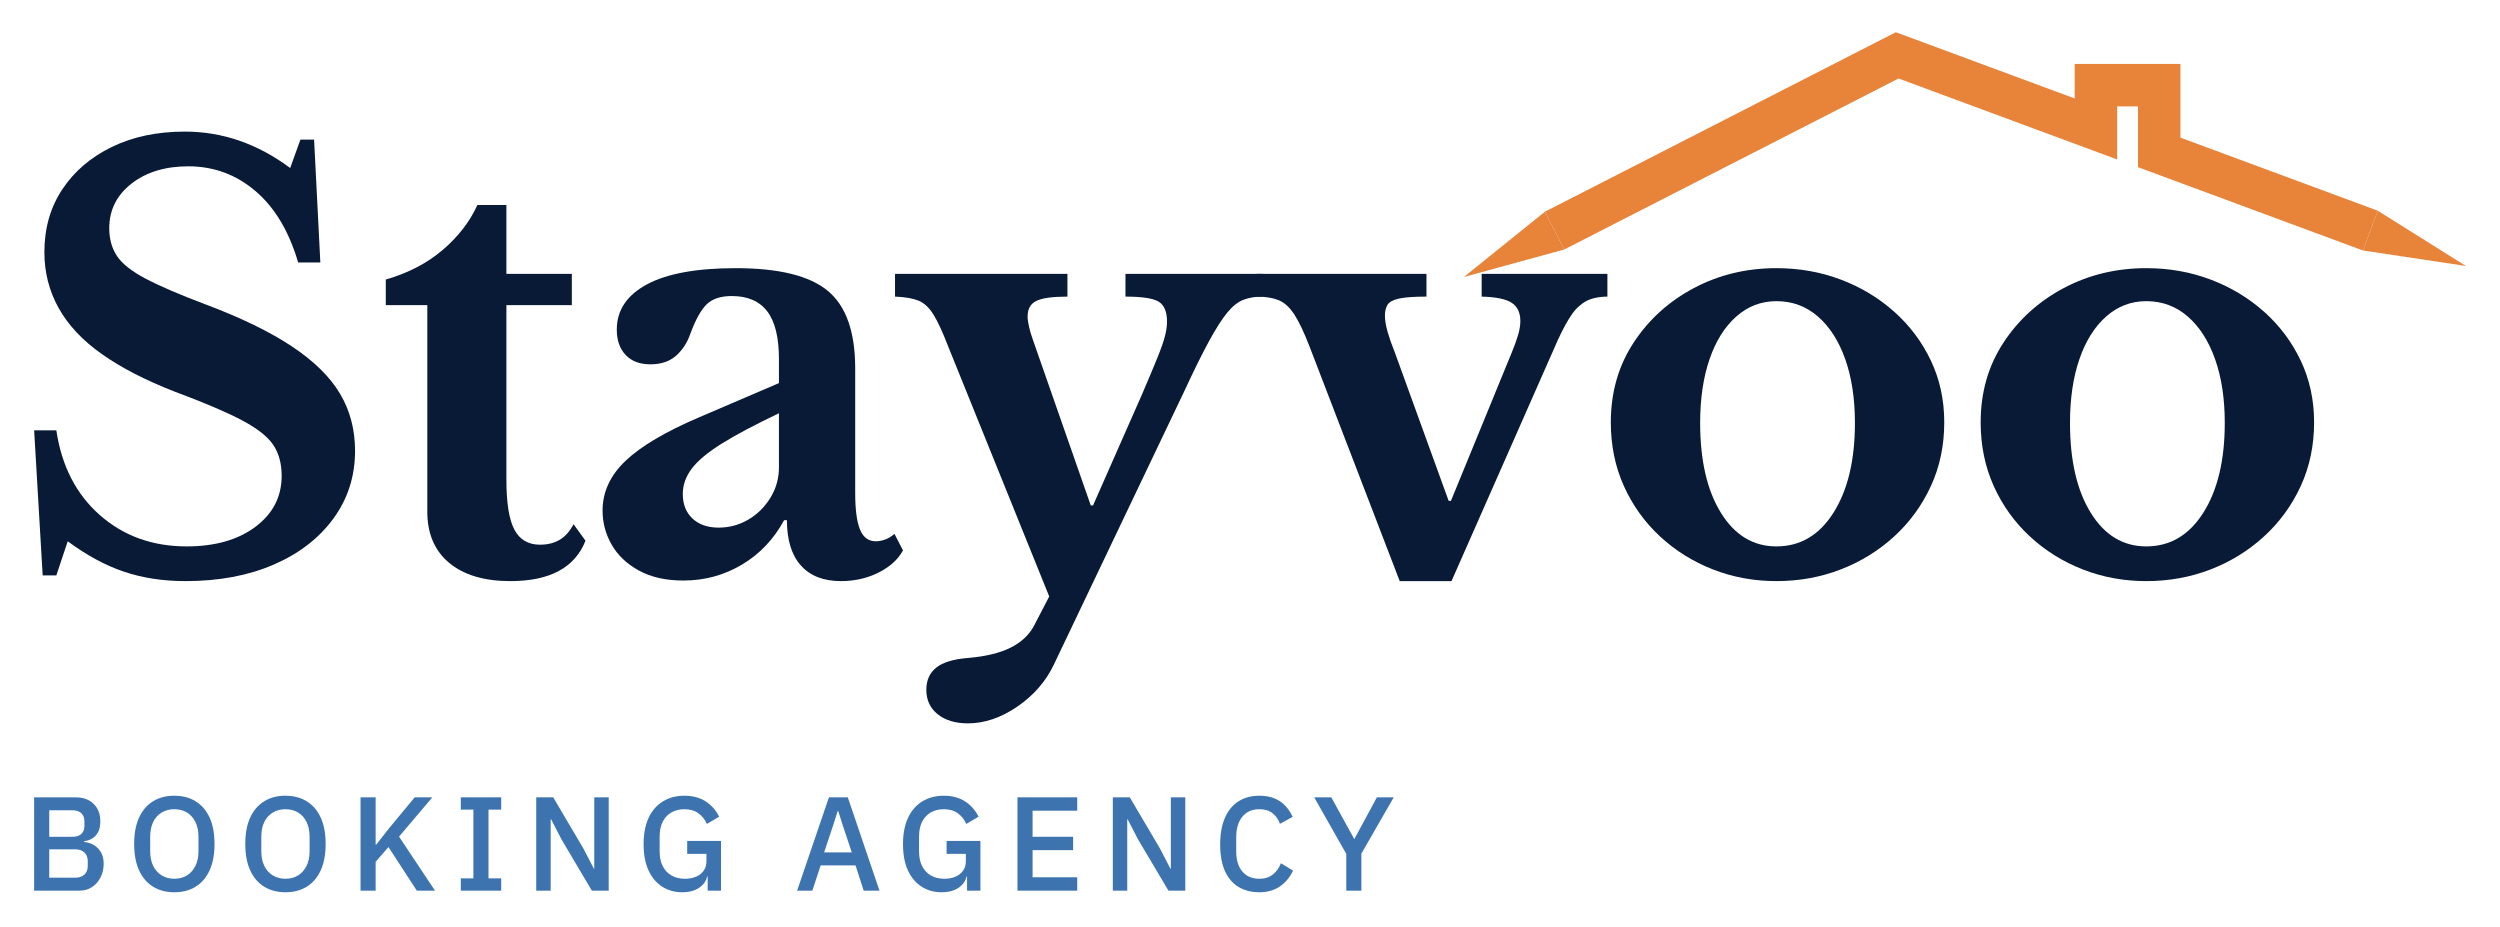
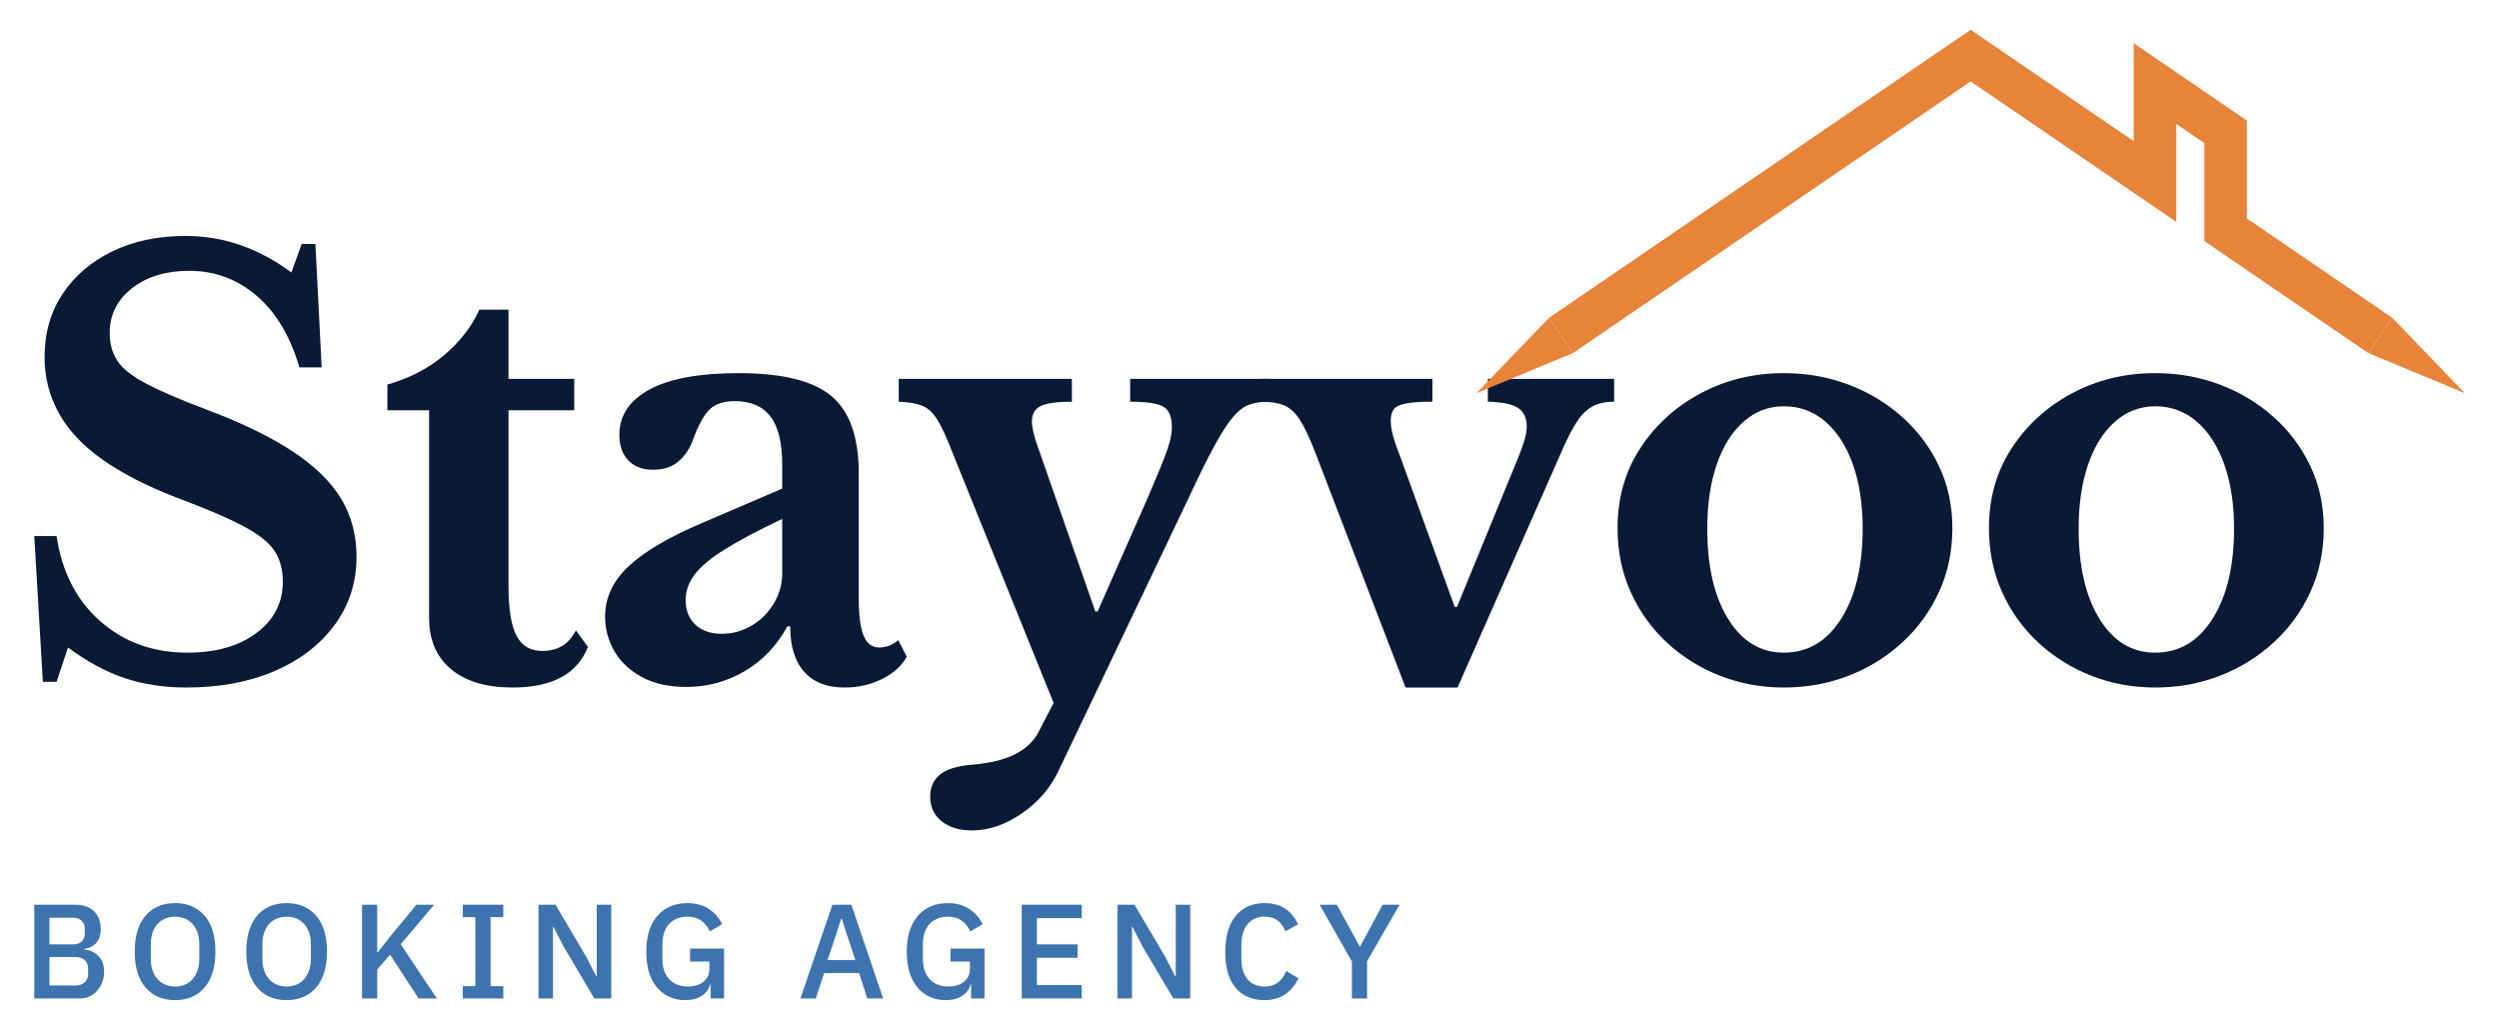
- <svg xmlns="http://www.w3.org/2000/svg" viewBox="0 0 4393.72 1628.14">
-   <g transform="translate(6.00,1011.29) scale(1,-1)">
+ <svg xmlns="http://www.w3.org/2000/svg" viewBox="0 0 4373.69 1809.64">
+   <g transform="translate(6.00,1192.79) scale(1,-1)">
    <g fill="#091A36">
      <path d="M69 0 54 255H93Q107 161 169.5 106.0Q232 51 322 51Q397 51 443.0 85.5Q489 120 489 175Q489 207 474.5 229.0Q460 251 419.5 272.5Q379 294 301 323Q224 353 173.0 389.0Q122 425 97.0 470.0Q72 515 72 568Q72 631 103.5 678.5Q135 726 190.5 753.0Q246 780 319 780Q418 780 504 716L522 766H546L557 550H518Q494 632 443.0 675.5Q392 719 325 719Q264 719 225.0 688.5Q186 658 186 610Q186 582 199.5 561.5Q213 541 250.0 521.5Q287 502 356 476Q449 441 507.0 402.5Q565 364 591.5 319.5Q618 275 618 219Q618 152 580.0 100.0Q542 48 475.0 19.0Q408 -10 320 -10Q261 -10 212.0 6.5Q163 23 113 60L93 0Z" transform="translate(0.00,0)" />
      <path d="M98 475H25V520Q84 537 125.0 572.0Q166 607 186 651H237V530H352V475H237V168Q237 107 251.0 80.5Q265 54 296 54Q316 54 330.5 62.5Q345 71 355 90L376 61Q348 -10 244 -10Q175 -10 136.5 22.0Q98 54 98 112Z" transform="translate(647.00,0)" />
      <path d="M453 -10Q407 -10 382.5 17.5Q358 45 358 97H353Q326 47 279.0 19.0Q232 -9 176 -9Q130 -9 98.0 8.5Q66 26 50.0 54.0Q34 82 34 114Q34 163 74.5 201.5Q115 240 204 278L344 338V380Q344 437 323.5 464.0Q303 491 261 491Q232 491 217.0 476.5Q202 462 188 424Q180 401 163.0 386.0Q146 371 118 371Q90 371 74.5 387.5Q59 404 59 432Q59 483 112.0 511.5Q165 540 268 540Q382 540 430.0 500.0Q478 460 478 364V145Q478 101 486.5 80.5Q495 60 514 60Q522 60 530.5 63.0Q539 66 547 73L562 44Q549 20 519.0 5.0Q489 -10 453 -10ZM238 84Q266 84 290.0 98.0Q314 112 329.0 136.5Q344 161 344 190V285Q281 255 244.0 232.0Q207 209 191.0 188.0Q175 167 175 143Q175 116 192.0 100.0Q209 84 238 84Z" transform="translate(1019.00,0)" />
      <path d="M516 323 287 -157Q266 -201 223.0 -230.5Q180 -260 136 -260Q103 -260 83.0 -244.0Q63 -228 63 -201Q63 -176 80.5 -162.0Q98 -148 137 -145Q183 -141 211.0 -127.0Q239 -113 252 -89L279 -37L102 401Q87 440 75.5 458.5Q64 477 49.0 483.0Q34 489 8 490V530H311V490Q272 490 256.5 482.5Q241 475 241 455Q241 448 243.5 437.0Q246 426 250 415L352 123H356L442 318Q460 360 469.5 383.5Q479 407 482.5 421.0Q486 435 486 446Q486 472 471.5 481.0Q457 490 413 490V530H654V490Q635 490 620.5 484.5Q606 479 592.0 462.0Q578 445 560.0 412.0Q542 379 516 323Z" transform="translate(1559.00,0)" />
      <path d="M259 -10 101 401Q86 440 73.5 459.0Q61 478 45.5 484.0Q30 490 7 490V530H306V490Q273 490 257.5 486.5Q242 483 237.5 475.5Q233 468 233 457Q233 444 238.0 427.0Q243 410 250 393L345 131H349L456 392Q463 409 467.0 422.5Q471 436 471 447Q471 469 456.0 479.0Q441 489 403 490V530H624V490Q610 490 597.5 486.5Q585 483 574 473Q568 468 562.0 459.5Q556 451 550.0 440.0Q544 429 537 414L350 -10Z" transform="translate(2195.00,0)" />
      <path d="M328 540Q388 540 441.0 520.0Q494 500 535.0 463.5Q576 427 599.5 377.5Q623 328 623 269Q623 208 599.5 157.0Q576 106 535.0 68.5Q494 31 441.0 10.5Q388 -10 328 -10Q269 -10 216.5 10.5Q164 31 123.5 68.5Q83 106 60.0 157.0Q37 208 37 269Q37 348 77.0 409.0Q117 470 183.0 505.0Q249 540 328 540ZM328 482Q288 482 257.5 455.0Q227 428 210.5 380.0Q194 332 194 268Q194 169 230.5 110.0Q267 51 328 51Q391 51 428.5 110.5Q466 170 466 268Q466 332 449.0 380.0Q432 428 401.0 455.0Q370 482 328 482Z" transform="translate(2788.00,0)" />
      <path d="M328 540Q388 540 441.0 520.0Q494 500 535.0 463.5Q576 427 599.5 377.5Q623 328 623 269Q623 208 599.5 157.0Q576 106 535.0 68.5Q494 31 441.0 10.5Q388 -10 328 -10Q269 -10 216.5 10.5Q164 31 123.5 68.5Q83 106 60.0 157.0Q37 208 37 269Q37 348 77.0 409.0Q117 470 183.0 505.0Q249 540 328 540ZM328 482Q288 482 257.5 455.0Q227 428 210.5 380.0Q194 332 194 268Q194 169 230.5 110.0Q267 51 328 51Q391 51 428.5 110.5Q466 170 466 268Q466 332 449.0 380.0Q432 428 401.0 455.0Q370 482 328 482Z" transform="translate(3438.00,0)" />
    </g>
    <g fill="#E8833A">
-       <path d="M2726.12 606.00 L3328.30 914.00 L3677.56 784.64 L3677.56 861.64 L3788.80 861.64 L3788.80 743.44 L4159.88 606.00" fill="none" stroke="#E8833A" stroke-width="74.58" stroke-linecap="butt" stroke-linejoin="miter" />
-       <path d="M2743.10 572.80 L2566.77 524.50 L2709.14 639.20 Z" />
-       <path d="M4172.83 640.97 L4327.72 543.84 L4146.93 571.03 Z" />
+       <path d="M2726.12 606.00 L3443.00 1095.50 L3765.60 875.23 L3765.60 1046.55 L3889.20 962.15 L3889.20 790.83 L4159.88 606.00" fill="none" stroke="#E8833A" stroke-width="74.58" stroke-linecap="butt" stroke-linejoin="miter" />
+       <path d="M2747.15 575.21 L2578.31 505.07 L2705.09 636.79 Z" />
+       <path d="M4180.91 636.79 L4307.69 505.07 L4138.85 575.21 Z" />
    </g>
    <g fill="#3D74B0" fill-opacity="1">
      <g transform="translate(33.79,-554.03)">
        <g transform="translate(0.00,0) scale(0.235)">
          <path d="M86 0V698H395Q481 698 531.0 649.0Q581 600 581 518Q581 466 562.5 434.5Q544 403 516.5 388.0Q489 373 460 370V364Q482 363 507.0 353.5Q532 344 554.5 325.0Q577 306 591.5 275.5Q606 245 606 201Q606 145 582.5 99.0Q559 53 518.5 26.5Q478 0 426 0ZM199 309V97H393Q422 97 443.0 107.5Q464 118 475.5 137.5Q487 157 487 186V220Q487 248 475.5 268.0Q464 288 443.0 298.5Q422 309 393 309ZM199 601V403H374Q402 403 421.5 412.5Q441 422 451.5 440.5Q462 459 462 486V518Q462 544 451.5 562.5Q441 581 421.5 591.0Q402 601 374 601Z" />
        </g>
        <g transform="translate(183.06,0) scale(0.235)">
          <path d="M355 -12Q264 -12 196.5 29.5Q129 71 92.0 151.5Q55 232 55 349Q55 467 92.0 547.0Q129 627 196.5 668.5Q264 710 355 710Q447 710 514.5 668.5Q582 627 619.0 547.0Q656 467 656 349Q656 232 619.0 151.5Q582 71 514.5 29.5Q447 -12 355 -12ZM355 89Q410 89 450.0 114.0Q490 139 513.0 185.0Q536 231 536 294V404Q536 468 513.0 514.0Q490 560 450.0 584.5Q410 609 355 609Q302 609 261.0 584.5Q220 560 197.5 514.0Q175 468 175 404V294Q175 231 197.5 185.0Q220 139 261.0 114.0Q302 89 355 89Z" />
        </g>
        <g transform="translate(378.35,0) scale(0.235)">
          <path d="M355 -12Q264 -12 196.5 29.5Q129 71 92.0 151.5Q55 232 55 349Q55 467 92.0 547.0Q129 627 196.5 668.5Q264 710 355 710Q447 710 514.5 668.5Q582 627 619.0 547.0Q656 467 656 349Q656 232 619.0 151.5Q582 71 514.5 29.5Q447 -12 355 -12ZM355 89Q410 89 450.0 114.0Q490 139 513.0 185.0Q536 231 536 294V404Q536 468 513.0 514.0Q490 560 450.0 584.5Q410 609 355 609Q302 609 261.0 584.5Q220 560 197.5 514.0Q175 468 175 404V294Q175 231 197.5 185.0Q220 139 261.0 114.0Q302 89 355 89Z" />
        </g>
        <g transform="translate(573.63,0) scale(0.235)">
          <path d="M507 0 295 326 199 216V0H86V698H199V471V344H203L303 471L491 698H623L374 404L643 0Z" />
        </g>
        <g transform="translate(756.93,0) scale(0.235)">
          <path d="M358 0H56V92H150V606H56V698H358V606H263V92H358Z" />
        </g>
        <g transform="translate(882.42,0) scale(0.235)">
          <path d="M502 0 274 385 197 534H194V382V0H86V698H213L440 313L517 164H520V316V698H628V0Z" />
        </g>
        <g transform="translate(1078.41,0) scale(0.235)">
          <path d="M534 0V106H530Q520 56 471.0 22.0Q422 -12 343 -12Q260 -12 194.5 29.5Q129 71 92.0 151.0Q55 231 55 348Q55 465 93.0 545.5Q131 626 200.0 668.0Q269 710 360 710Q453 710 518.5 668.0Q584 626 620 553L528 499Q507 548 465.5 578.5Q424 609 360 609Q305 609 263.0 585.0Q221 561 198.0 515.5Q175 470 175 406V293Q175 229 198.0 183.5Q221 138 263.5 113.5Q306 89 364 89Q409 89 445.0 103.5Q481 118 503.0 147.5Q525 177 525 221V275H381V372H634V0Z" />
        </g>
        <g transform="translate(1355.95,0) scale(0.235)">
          <path d="M638 0H520L459 189H198L136 0H22L260 698H401ZM431 286 362 493 330 594H325L293 493L224 286Z" />
        </g>
        <g transform="translate(1534.31,0) scale(0.235)">
          <path d="M534 0V106H530Q520 56 471.0 22.0Q422 -12 343 -12Q260 -12 194.5 29.5Q129 71 92.0 151.0Q55 231 55 348Q55 465 93.0 545.5Q131 626 200.0 668.0Q269 710 360 710Q453 710 518.5 668.0Q584 626 620 553L528 499Q507 548 465.5 578.5Q424 609 360 609Q305 609 263.0 585.0Q221 561 198.0 515.5Q175 470 175 406V293Q175 229 198.0 183.5Q221 138 263.5 113.5Q306 89 364 89Q409 89 445.0 103.5Q481 118 503.0 147.5Q525 177 525 221V275H381V372H634V0Z" />
        </g>
        <g transform="translate(1728.19,0) scale(0.235)">
          <path d="M533 0H86V698H533V598H199V403H502V303H199V100H533Z" />
        </g>
        <g transform="translate(1895.74,0) scale(0.235)">
          <path d="M502 0 274 385 197 534H194V382V0H86V698H213L440 313L517 164H520V316V698H628V0Z" />
        </g>
        <g transform="translate(2091.73,0) scale(0.235)">
          <path d="M348 -12Q257 -12 191.0 28.5Q125 69 90.0 148.0Q55 227 55 345Q55 462 90.0 543.5Q125 625 191.0 667.5Q257 710 348 710Q438 710 499.5 670.0Q561 630 597 552L502 500Q484 550 446.5 579.5Q409 609 348 609Q267 609 221.0 553.0Q175 497 175 400V293Q175 197 221.0 143.0Q267 89 348 89Q410 89 450.0 121.5Q490 154 509 205L600 150Q565 75 501.5 31.5Q438 -12 348 -12Z" />
        </g>
        <g transform="translate(2267.28,0) scale(0.235)">
          <path d="M364 0H251V275L11 698H139L310 387H312L480 698H606L364 277Z" />
        </g>
      </g>
    </g>
  </g>
</svg>
